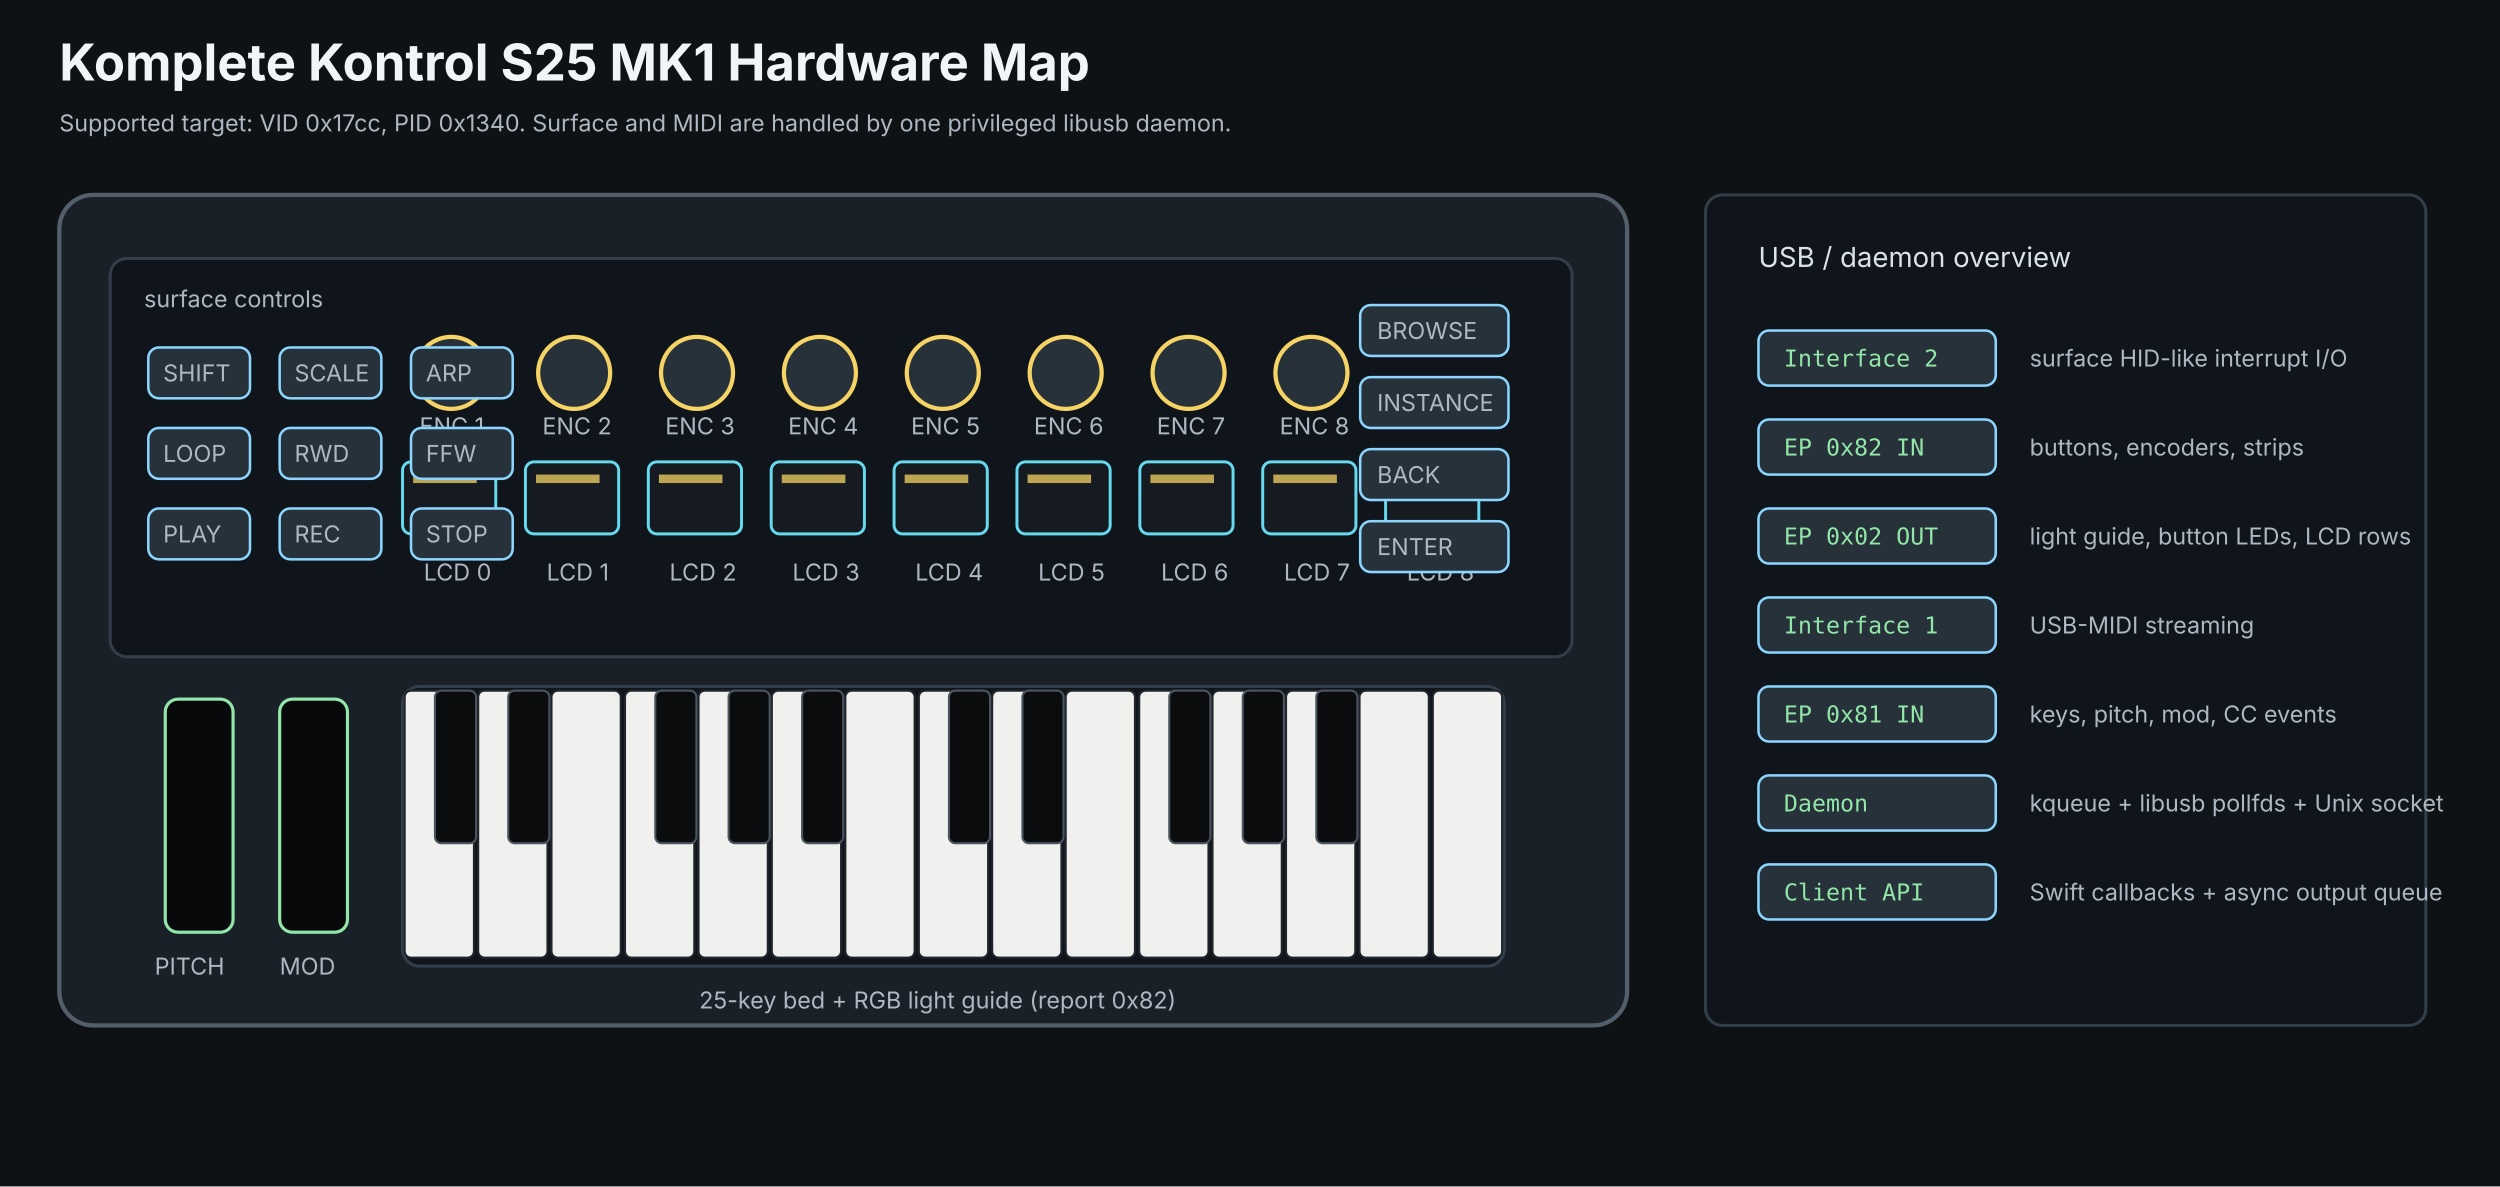
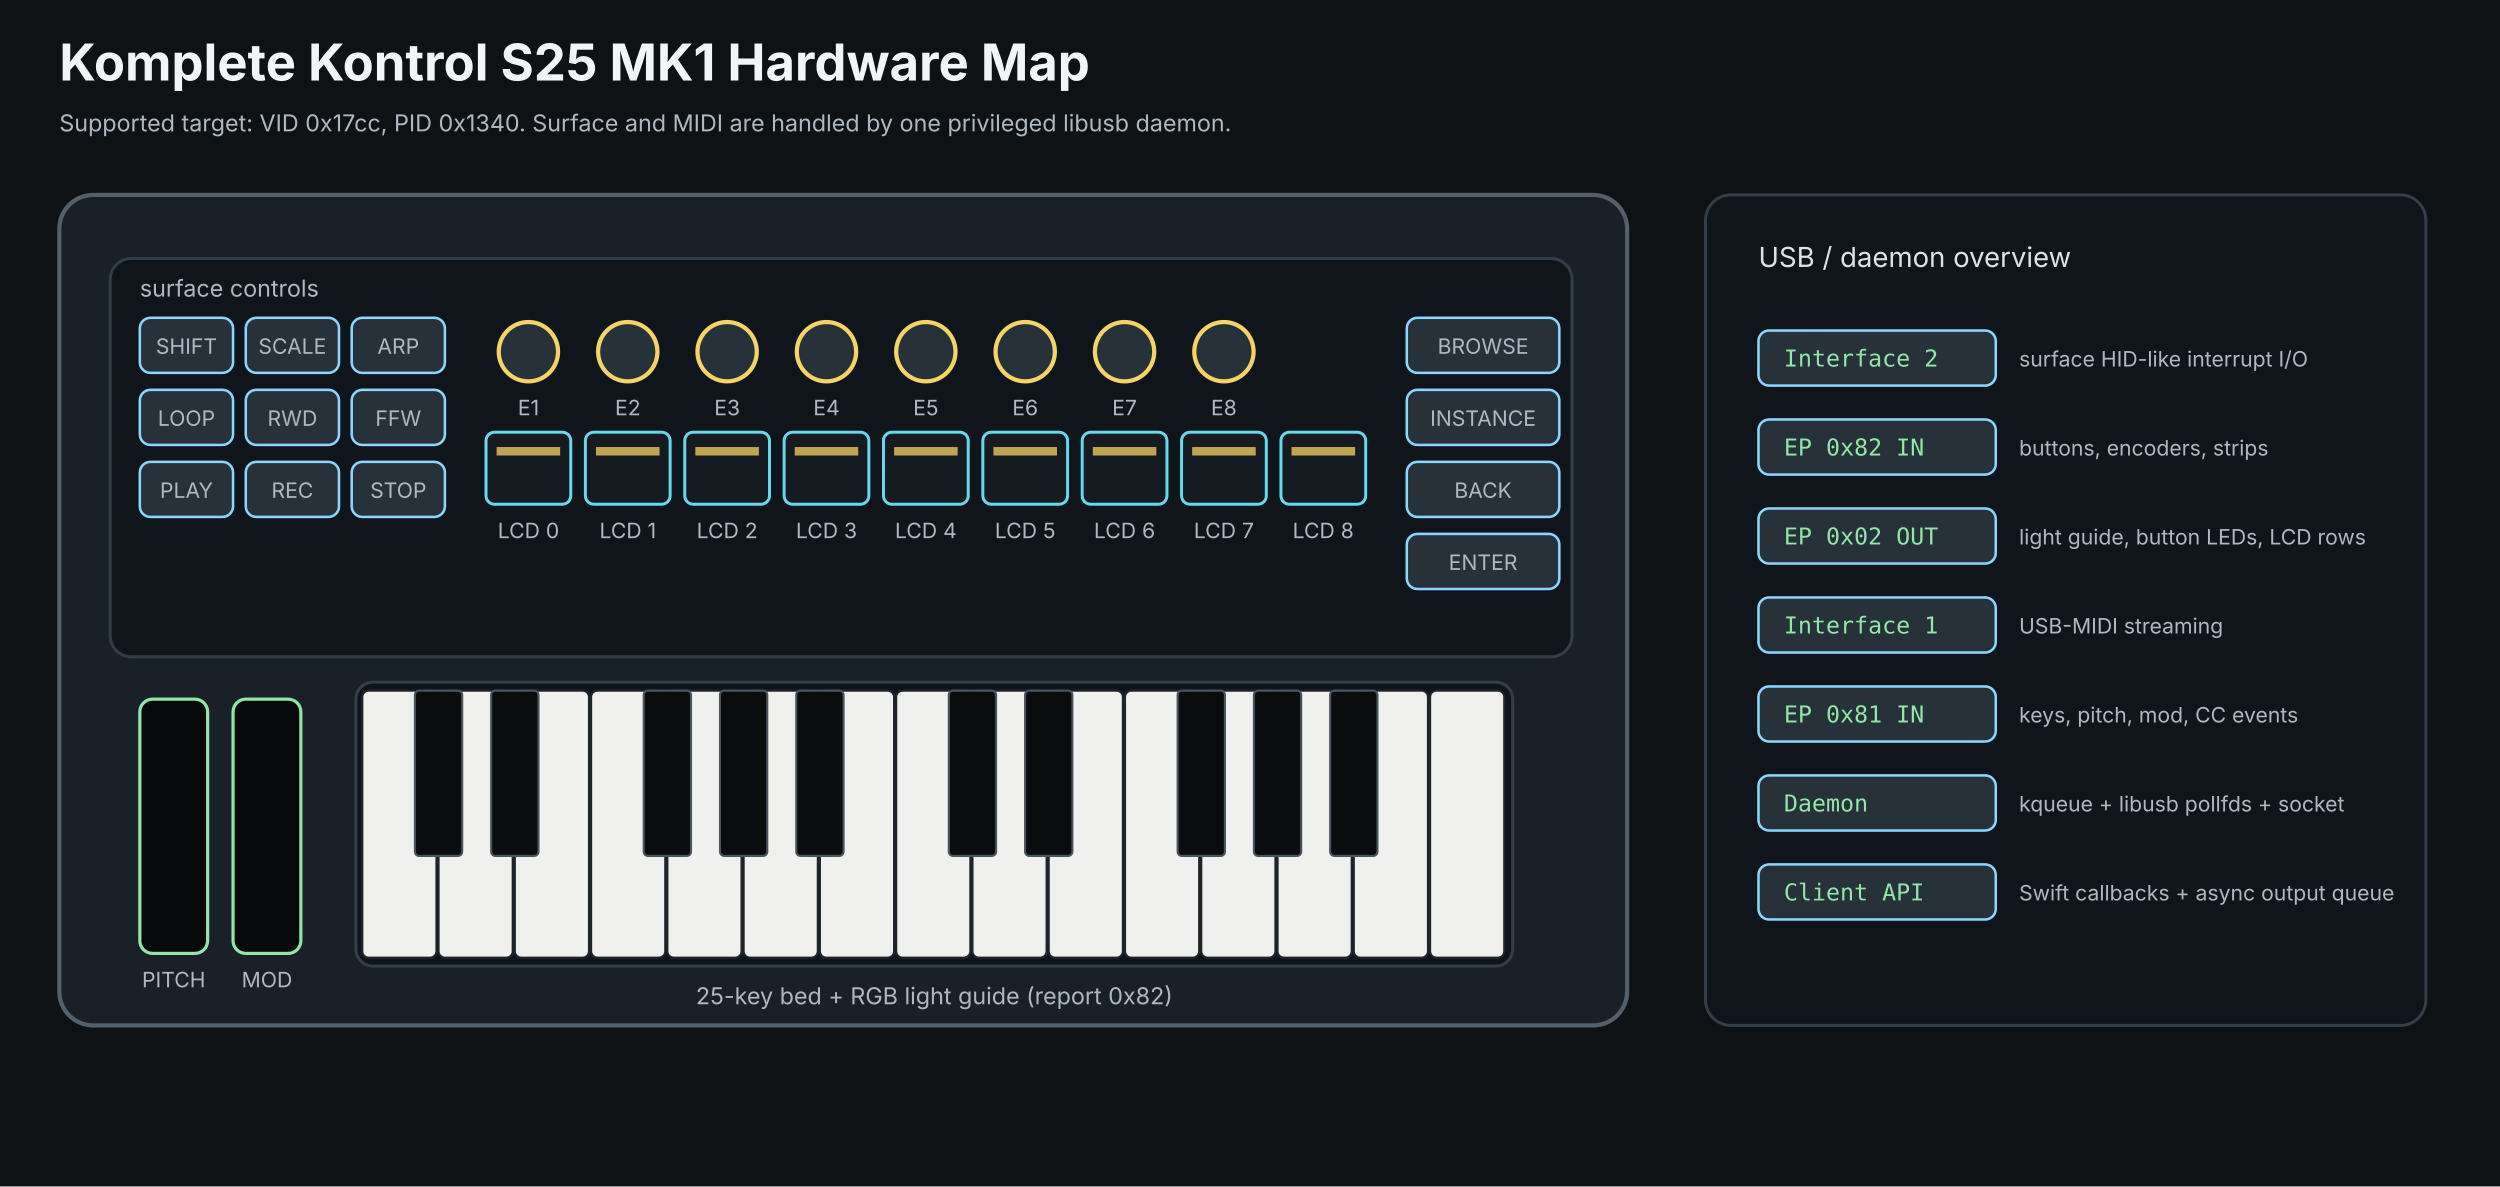
<svg xmlns="http://www.w3.org/2000/svg" width="1180" height="560" viewBox="0 0 1180 560" role="img" aria-labelledby="hwtitle hwdesc">
  <style>
  .bg { fill: #0f1215; }
-   .body { fill: #1a2027; stroke: #53606b; stroke-width: 2; rx: 16; }
-   .panel { fill: #10151b; stroke: #323f4b; stroke-width: 1.4; rx: 8; }
+   .body { fill: #1a2027; stroke: #53606b; stroke-width: 2; }
+   .panel { fill: #10151b; stroke: #323f4b; stroke-width: 1.4; }
  .keyw { fill: #f0f1ef; stroke: #20252b; stroke-width: 1; }
  .keyb { fill: #0a0c0e; stroke: #4a545f; stroke-width: 1; }
-   .lcd { fill: #151b20; stroke: #66d9ef; stroke-width: 1.4; rx: 4; }
+   .lcd { fill: #151b20; stroke: #66d9ef; stroke-width: 1.4; }
  .bar { fill: #f6d365; opacity: 0.75; }
  .enc { fill: #26313a; stroke: #f6d365; stroke-width: 2; }
-   .button { fill: #26313a; stroke: #8bd5ff; stroke-width: 1.2; rx: 5; }
-   .strip { fill: #07090b; stroke: #92e6a7; stroke-width: 1.5; rx: 6; }
+   .button { fill: #26313a; stroke: #8bd5ff; stroke-width: 1.2; }
+   .strip { fill: #07090b; stroke: #92e6a7; stroke-width: 1.5; }
  .text { font: 13px -apple-system, BlinkMacSystemFont, "Segoe UI", sans-serif; fill: #dce3e8; }
  .small { font: 11px -apple-system, BlinkMacSystemFont, "Segoe UI", sans-serif; fill: #aeb8c2; }
+   .lbl { font: 10px -apple-system, BlinkMacSystemFont, "Segoe UI", sans-serif; fill: #aeb8c2; }
  .mono { font: 11px ui-monospace, SFMono-Regular, Menlo, monospace; fill: #92e6a7; }
+   .desc { font: 10px -apple-system, BlinkMacSystemFont, "Segoe UI", sans-serif; fill: #aeb8c2; }
  .title { font: 700 24px -apple-system, BlinkMacSystemFont, "Segoe UI", sans-serif; fill: #f2f5f7; }
+   .cap { font: 11px -apple-system, BlinkMacSystemFont, "Segoe UI", sans-serif; fill: #aeb8c2; }
</style>
  <rect class="bg" width="100%" height="100%" />
  <text class="title" x="28" y="38">Komplete Kontrol S25 MK1 Hardware Map</text>
  <text class="small" x="28" y="62">Supported target: VID 0x17cc, PID 0x1340. Surface and MIDI are handled by one privileged libusb daemon.</text>
  <rect class="body" x="28" y="92" width="740" height="392" rx="16" />
  <rect class="panel" x="52" y="122" width="690" height="188" rx="10" />
-   <text class="small" x="68" y="145">surface controls</text>
-   <rect class="lcd" x="190" y="218" width="44" height="34" rx="4" />
-   <rect class="bar" x="195" y="224" width="30" height="4" />
-   <text class="small" x="200" y="274">LCD 0</text>
-   <rect class="lcd" x="248" y="218" width="44" height="34" rx="4" />
-   <rect class="bar" x="253" y="224" width="30" height="4" />
-   <text class="small" x="258" y="274">LCD 1</text>
-   <rect class="lcd" x="306" y="218" width="44" height="34" rx="4" />
-   <rect class="bar" x="311" y="224" width="30" height="4" />
-   <text class="small" x="316" y="274">LCD 2</text>
-   <rect class="lcd" x="364" y="218" width="44" height="34" rx="4" />
-   <rect class="bar" x="369" y="224" width="30" height="4" />
-   <text class="small" x="374" y="274">LCD 3</text>
-   <rect class="lcd" x="422" y="218" width="44" height="34" rx="4" />
-   <rect class="bar" x="427" y="224" width="30" height="4" />
-   <text class="small" x="432" y="274">LCD 4</text>
-   <rect class="lcd" x="480" y="218" width="44" height="34" rx="4" />
-   <rect class="bar" x="485" y="224" width="30" height="4" />
-   <text class="small" x="490" y="274">LCD 5</text>
-   <rect class="lcd" x="538" y="218" width="44" height="34" rx="4" />
-   <rect class="bar" x="543" y="224" width="30" height="4" />
-   <text class="small" x="548" y="274">LCD 6</text>
-   <rect class="lcd" x="596" y="218" width="44" height="34" rx="4" />
-   <rect class="bar" x="601" y="224" width="30" height="4" />
-   <text class="small" x="606" y="274">LCD 7</text>
-   <rect class="lcd" x="654" y="218" width="44" height="34" rx="4" />
-   <rect class="bar" x="659" y="224" width="30" height="4" />
-   <text class="small" x="664" y="274">LCD 8</text>
-   <circle class="enc" cx="213" cy="176" r="17" />
-   <text class="small" x="198" y="205">ENC 1</text>
-   <circle class="enc" cx="271" cy="176" r="17" />
-   <text class="small" x="256" y="205">ENC 2</text>
-   <circle class="enc" cx="329" cy="176" r="17" />
-   <text class="small" x="314" y="205">ENC 3</text>
-   <circle class="enc" cx="387" cy="176" r="17" />
-   <text class="small" x="372" y="205">ENC 4</text>
-   <circle class="enc" cx="445" cy="176" r="17" />
-   <text class="small" x="430" y="205">ENC 5</text>
-   <circle class="enc" cx="503" cy="176" r="17" />
-   <text class="small" x="488" y="205">ENC 6</text>
-   <circle class="enc" cx="561" cy="176" r="17" />
-   <text class="small" x="546" y="205">ENC 7</text>
-   <circle class="enc" cx="619" cy="176" r="17" />
-   <text class="small" x="604" y="205">ENC 8</text>
-   <rect class="button" x="70" y="164" width="48" height="24" rx="5" />
-   <text class="small" x="77" y="180">SHIFT</text>
-   <rect class="button" x="132" y="164" width="48" height="24" rx="5" />
-   <text class="small" x="139" y="180">SCALE</text>
-   <rect class="button" x="194" y="164" width="48" height="24" rx="5" />
-   <text class="small" x="201" y="180">ARP</text>
-   <rect class="button" x="70" y="202" width="48" height="24" rx="5" />
-   <text class="small" x="77" y="218">LOOP</text>
-   <rect class="button" x="132" y="202" width="48" height="24" rx="5" />
-   <text class="small" x="139" y="218">RWD</text>
-   <rect class="button" x="194" y="202" width="48" height="24" rx="5" />
-   <text class="small" x="201" y="218">FFW</text>
-   <rect class="button" x="70" y="240" width="48" height="24" rx="5" />
-   <text class="small" x="77" y="256">PLAY</text>
-   <rect class="button" x="132" y="240" width="48" height="24" rx="5" />
-   <text class="small" x="139" y="256">REC</text>
-   <rect class="button" x="194" y="240" width="48" height="24" rx="5" />
-   <text class="small" x="201" y="256">STOP</text>
-   <rect class="button" x="642" y="144" width="70" height="24" rx="5" />
-   <text class="small" x="650" y="160">BROWSE</text>
-   <rect class="button" x="642" y="178" width="70" height="24" rx="5" />
-   <text class="small" x="650" y="194">INSTANCE</text>
-   <rect class="button" x="642" y="212" width="70" height="24" rx="5" />
-   <text class="small" x="650" y="228">BACK</text>
-   <rect class="button" x="642" y="246" width="70" height="24" rx="5" />
-   <text class="small" x="650" y="262">ENTER</text>
-   <rect class="strip" x="78" y="330" width="32" height="110" rx="6" />
-   <text class="small" x="73" y="460">PITCH</text>
-   <rect class="strip" x="132" y="330" width="32" height="110" rx="6" />
-   <text class="small" x="132" y="460">MOD</text>
-   <rect class="panel" x="190" y="324" width="520" height="132" rx="8" />
-   <rect class="keyw" x="191.0" y="326" width="32.7" height="126" rx="3" />
-   <rect class="keyw" x="225.7" y="326" width="32.7" height="126" rx="3" />
-   <rect class="keyw" x="260.3" y="326" width="32.7" height="126" rx="3" />
-   <rect class="keyw" x="295.0" y="326" width="32.7" height="126" rx="3" />
-   <rect class="keyw" x="329.7" y="326" width="32.7" height="126" rx="3" />
-   <rect class="keyw" x="364.3" y="326" width="32.7" height="126" rx="3" />
-   <rect class="keyw" x="399.0" y="326" width="32.7" height="126" rx="3" />
-   <rect class="keyw" x="433.7" y="326" width="32.7" height="126" rx="3" />
-   <rect class="keyw" x="468.3" y="326" width="32.7" height="126" rx="3" />
-   <rect class="keyw" x="503.0" y="326" width="32.7" height="126" rx="3" />
-   <rect class="keyw" x="537.7" y="326" width="32.7" height="126" rx="3" />
-   <rect class="keyw" x="572.3" y="326" width="32.7" height="126" rx="3" />
-   <rect class="keyw" x="607.0" y="326" width="32.7" height="126" rx="3" />
-   <rect class="keyw" x="641.7" y="326" width="32.7" height="126" rx="3" />
-   <rect class="keyw" x="676.3" y="326" width="32.7" height="126" rx="3" />
-   <rect class="keyb" x="205.3" y="326" width="19.4" height="72" rx="3" />
-   <rect class="keyb" x="239.9" y="326" width="19.4" height="72" rx="3" />
-   <rect class="keyb" x="309.3" y="326" width="19.4" height="72" rx="3" />
-   <rect class="keyb" x="343.9" y="326" width="19.4" height="72" rx="3" />
-   <rect class="keyb" x="378.6" y="326" width="19.4" height="72" rx="3" />
-   <rect class="keyb" x="447.9" y="326" width="19.4" height="72" rx="3" />
-   <rect class="keyb" x="482.6" y="326" width="19.4" height="72" rx="3" />
-   <rect class="keyb" x="551.9" y="326" width="19.4" height="72" rx="3" />
-   <rect class="keyb" x="586.6" y="326" width="19.4" height="72" rx="3" />
-   <rect class="keyb" x="621.3" y="326" width="19.4" height="72" rx="3" />
-   <text class="small" x="330" y="476">25-key bed + RGB light guide (report 0x82)</text>
+   <text class="small" x="66" y="140">surface controls</text>
+   <rect class="button" x="66" y="150" width="44" height="26" rx="5" />
+   <text class="lbl" x="88.0" y="167" text-anchor="middle">SHIFT</text>
+   <rect class="button" x="116" y="150" width="44" height="26" rx="5" />
+   <text class="lbl" x="138.0" y="167" text-anchor="middle">SCALE</text>
+   <rect class="button" x="166" y="150" width="44" height="26" rx="5" />
+   <text class="lbl" x="188.0" y="167" text-anchor="middle">ARP</text>
+   <rect class="button" x="66" y="184" width="44" height="26" rx="5" />
+   <text class="lbl" x="88.0" y="201" text-anchor="middle">LOOP</text>
+   <rect class="button" x="116" y="184" width="44" height="26" rx="5" />
+   <text class="lbl" x="138.0" y="201" text-anchor="middle">RWD</text>
+   <rect class="button" x="166" y="184" width="44" height="26" rx="5" />
+   <text class="lbl" x="188.0" y="201" text-anchor="middle">FFW</text>
+   <rect class="button" x="66" y="218" width="44" height="26" rx="5" />
+   <text class="lbl" x="88.0" y="235" text-anchor="middle">PLAY</text>
+   <rect class="button" x="116" y="218" width="44" height="26" rx="5" />
+   <text class="lbl" x="138.0" y="235" text-anchor="middle">REC</text>
+   <rect class="button" x="166" y="218" width="44" height="26" rx="5" />
+   <text class="lbl" x="188.0" y="235" text-anchor="middle">STOP</text>
+   <rect class="lcd" x="229.4" y="204" width="40" height="34" rx="4" />
+   <rect class="bar" x="234.4" y="211" width="30" height="4" />
+   <text class="lbl" x="249.444" y="254" text-anchor="middle">LCD 0</text>
+   <rect class="lcd" x="276.3" y="204" width="40" height="34" rx="4" />
+   <rect class="bar" x="281.3" y="211" width="30" height="4" />
+   <text class="lbl" x="296.333" y="254" text-anchor="middle">LCD 1</text>
+   <rect class="lcd" x="323.2" y="204" width="40" height="34" rx="4" />
+   <rect class="bar" x="328.2" y="211" width="30" height="4" />
+   <text class="lbl" x="343.222" y="254" text-anchor="middle">LCD 2</text>
+   <rect class="lcd" x="370.1" y="204" width="40" height="34" rx="4" />
+   <rect class="bar" x="375.1" y="211" width="30" height="4" />
+   <text class="lbl" x="390.111" y="254" text-anchor="middle">LCD 3</text>
+   <rect class="lcd" x="417.0" y="204" width="40" height="34" rx="4" />
+   <rect class="bar" x="422.0" y="211" width="30" height="4" />
+   <text class="lbl" x="437.0" y="254" text-anchor="middle">LCD 4</text>
+   <rect class="lcd" x="463.9" y="204" width="40" height="34" rx="4" />
+   <rect class="bar" x="468.9" y="211" width="30" height="4" />
+   <text class="lbl" x="483.889" y="254" text-anchor="middle">LCD 5</text>
+   <rect class="lcd" x="510.8" y="204" width="40" height="34" rx="4" />
+   <rect class="bar" x="515.8" y="211" width="30" height="4" />
+   <text class="lbl" x="530.778" y="254" text-anchor="middle">LCD 6</text>
+   <rect class="lcd" x="557.7" y="204" width="40" height="34" rx="4" />
+   <rect class="bar" x="562.7" y="211" width="30" height="4" />
+   <text class="lbl" x="577.667" y="254" text-anchor="middle">LCD 7</text>
+   <rect class="lcd" x="604.6" y="204" width="40" height="34" rx="4" />
+   <rect class="bar" x="609.6" y="211" width="30" height="4" />
+   <text class="lbl" x="624.556" y="254" text-anchor="middle">LCD 8</text>
+   <circle class="enc" cx="249.4" cy="166" r="14" />
+   <text class="lbl" x="249.444" y="196" text-anchor="middle">E1</text>
+   <circle class="enc" cx="296.3" cy="166" r="14" />
+   <text class="lbl" x="296.333" y="196" text-anchor="middle">E2</text>
+   <circle class="enc" cx="343.2" cy="166" r="14" />
+   <text class="lbl" x="343.222" y="196" text-anchor="middle">E3</text>
+   <circle class="enc" cx="390.1" cy="166" r="14" />
+   <text class="lbl" x="390.111" y="196" text-anchor="middle">E4</text>
+   <circle class="enc" cx="437.0" cy="166" r="14" />
+   <text class="lbl" x="437.0" y="196" text-anchor="middle">E5</text>
+   <circle class="enc" cx="483.9" cy="166" r="14" />
+   <text class="lbl" x="483.889" y="196" text-anchor="middle">E6</text>
+   <circle class="enc" cx="530.8" cy="166" r="14" />
+   <text class="lbl" x="530.778" y="196" text-anchor="middle">E7</text>
+   <circle class="enc" cx="577.7" cy="166" r="14" />
+   <text class="lbl" x="577.667" y="196" text-anchor="middle">E8</text>
+   <rect class="button" x="664" y="150" width="72" height="26" rx="5" />
+   <text class="lbl" x="700.0" y="167" text-anchor="middle">BROWSE</text>
+   <rect class="button" x="664" y="184" width="72" height="26" rx="5" />
+   <text class="lbl" x="700.0" y="201" text-anchor="middle">INSTANCE</text>
+   <rect class="button" x="664" y="218" width="72" height="26" rx="5" />
+   <text class="lbl" x="700.0" y="235" text-anchor="middle">BACK</text>
+   <rect class="button" x="664" y="252" width="72" height="26" rx="5" />
+   <text class="lbl" x="700.0" y="269" text-anchor="middle">ENTER</text>
+   <rect class="strip" x="66" y="330" width="32" height="120" rx="6" />
+   <text class="lbl" x="82" y="466" text-anchor="middle">PITCH</text>
+   <rect class="strip" x="110" y="330" width="32" height="120" rx="6" />
+   <text class="lbl" x="126" y="466" text-anchor="middle">MOD</text>
+   <rect class="panel" x="168" y="322" width="546" height="134" rx="8" />
+   <rect class="keyw" x="171.00" y="326" width="35.00" height="126" rx="3" />
+   <rect class="keyw" x="207.00" y="326" width="35.00" height="126" rx="3" />
+   <rect class="keyw" x="243.00" y="326" width="35.00" height="126" rx="3" />
+   <rect class="keyw" x="279.00" y="326" width="35.00" height="126" rx="3" />
+   <rect class="keyw" x="315.00" y="326" width="35.00" height="126" rx="3" />
+   <rect class="keyw" x="351.00" y="326" width="35.00" height="126" rx="3" />
+   <rect class="keyw" x="387.00" y="326" width="35.00" height="126" rx="3" />
+   <rect class="keyw" x="423.00" y="326" width="35.00" height="126" rx="3" />
+   <rect class="keyw" x="459.00" y="326" width="35.00" height="126" rx="3" />
+   <rect class="keyw" x="495.00" y="326" width="35.00" height="126" rx="3" />
+   <rect class="keyw" x="531.00" y="326" width="35.00" height="126" rx="3" />
+   <rect class="keyw" x="567.00" y="326" width="35.00" height="126" rx="3" />
+   <rect class="keyw" x="603.00" y="326" width="35.00" height="126" rx="3" />
+   <rect class="keyw" x="639.00" y="326" width="35.00" height="126" rx="3" />
+   <rect class="keyw" x="675.00" y="326" width="35.00" height="126" rx="3" />
+   <rect class="keyb" x="195.84" y="326" width="22.32" height="78" rx="2" />
+   <rect class="keyb" x="231.84" y="326" width="22.32" height="78" rx="2" />
+   <rect class="keyb" x="303.84" y="326" width="22.32" height="78" rx="2" />
+   <rect class="keyb" x="339.84" y="326" width="22.32" height="78" rx="2" />
+   <rect class="keyb" x="375.84" y="326" width="22.32" height="78" rx="2" />
+   <rect class="keyb" x="447.84" y="326" width="22.32" height="78" rx="2" />
+   <rect class="keyb" x="483.84" y="326" width="22.32" height="78" rx="2" />
+   <rect class="keyb" x="555.84" y="326" width="22.32" height="78" rx="2" />
+   <rect class="keyb" x="591.84" y="326" width="22.32" height="78" rx="2" />
+   <rect class="keyb" x="627.84" y="326" width="22.32" height="78" rx="2" />
+   <text class="cap" x="441.0" y="474" text-anchor="middle">25-key bed + RGB light guide (report 0x82)</text>
  <rect class="panel" x="805" y="92" width="340" height="392" rx="12" />
  <text class="text" x="830" y="126">USB / daemon overview</text>
  <rect class="button" x="830" y="156" width="112" height="26" rx="5" />
  <text class="mono" x="842" y="173">Interface 2</text>
-   <text class="small" x="958" y="173">surface HID-like interrupt I/O</text>
+   <text class="desc" x="953" y="173">surface HID-like interrupt I/O</text>
  <rect class="button" x="830" y="198" width="112" height="26" rx="5" />
  <text class="mono" x="842" y="215">EP 0x82 IN</text>
-   <text class="small" x="958" y="215">buttons, encoders, strips</text>
+   <text class="desc" x="953" y="215">buttons, encoders, strips</text>
  <rect class="button" x="830" y="240" width="112" height="26" rx="5" />
  <text class="mono" x="842" y="257">EP 0x02 OUT</text>
-   <text class="small" x="958" y="257">light guide, button LEDs, LCD rows</text>
+   <text class="desc" x="953" y="257">light guide, button LEDs, LCD rows</text>
  <rect class="button" x="830" y="282" width="112" height="26" rx="5" />
  <text class="mono" x="842" y="299">Interface 1</text>
-   <text class="small" x="958" y="299">USB-MIDI streaming</text>
+   <text class="desc" x="953" y="299">USB-MIDI streaming</text>
  <rect class="button" x="830" y="324" width="112" height="26" rx="5" />
  <text class="mono" x="842" y="341">EP 0x81 IN</text>
-   <text class="small" x="958" y="341">keys, pitch, mod, CC events</text>
+   <text class="desc" x="953" y="341">keys, pitch, mod, CC events</text>
  <rect class="button" x="830" y="366" width="112" height="26" rx="5" />
  <text class="mono" x="842" y="383">Daemon</text>
-   <text class="small" x="958" y="383">kqueue + libusb pollfds + Unix socket</text>
+   <text class="desc" x="953" y="383">kqueue + libusb pollfds + socket</text>
  <rect class="button" x="830" y="408" width="112" height="26" rx="5" />
  <text class="mono" x="842" y="425">Client API</text>
-   <text class="small" x="958" y="425">Swift callbacks + async output queue</text>
+   <text class="desc" x="953" y="425">Swift callbacks + async output queue</text>
</svg>
